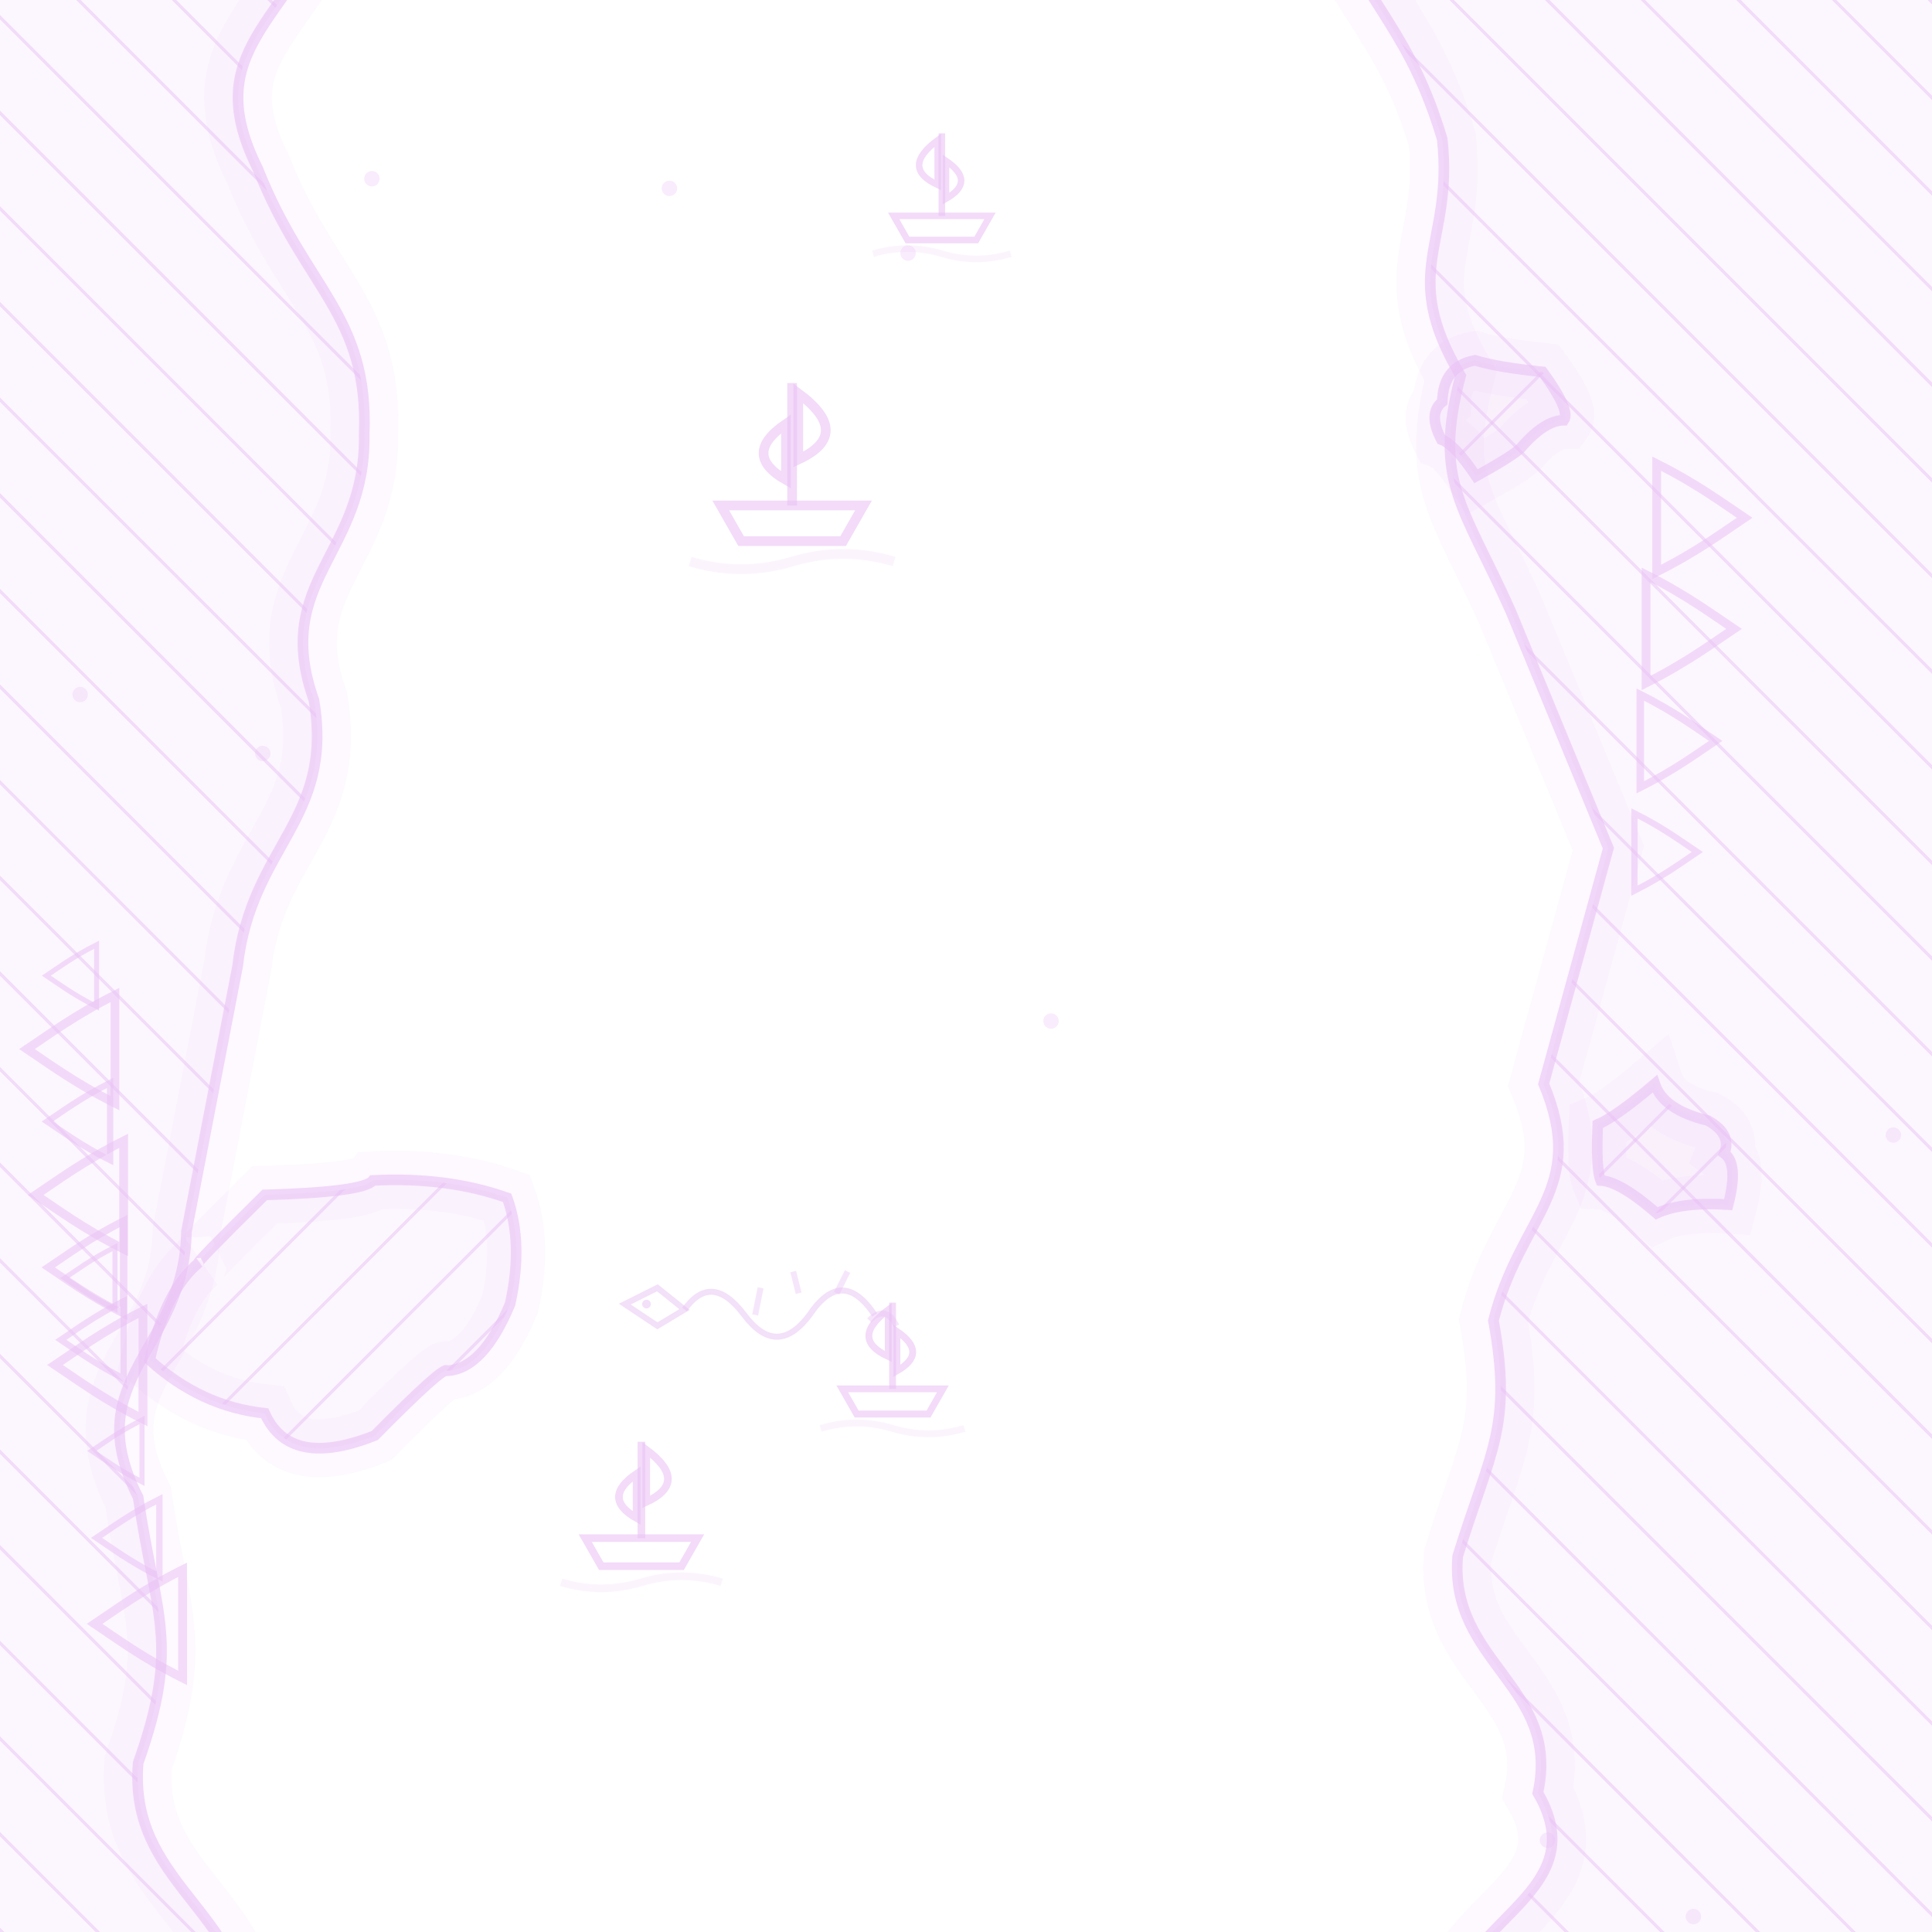
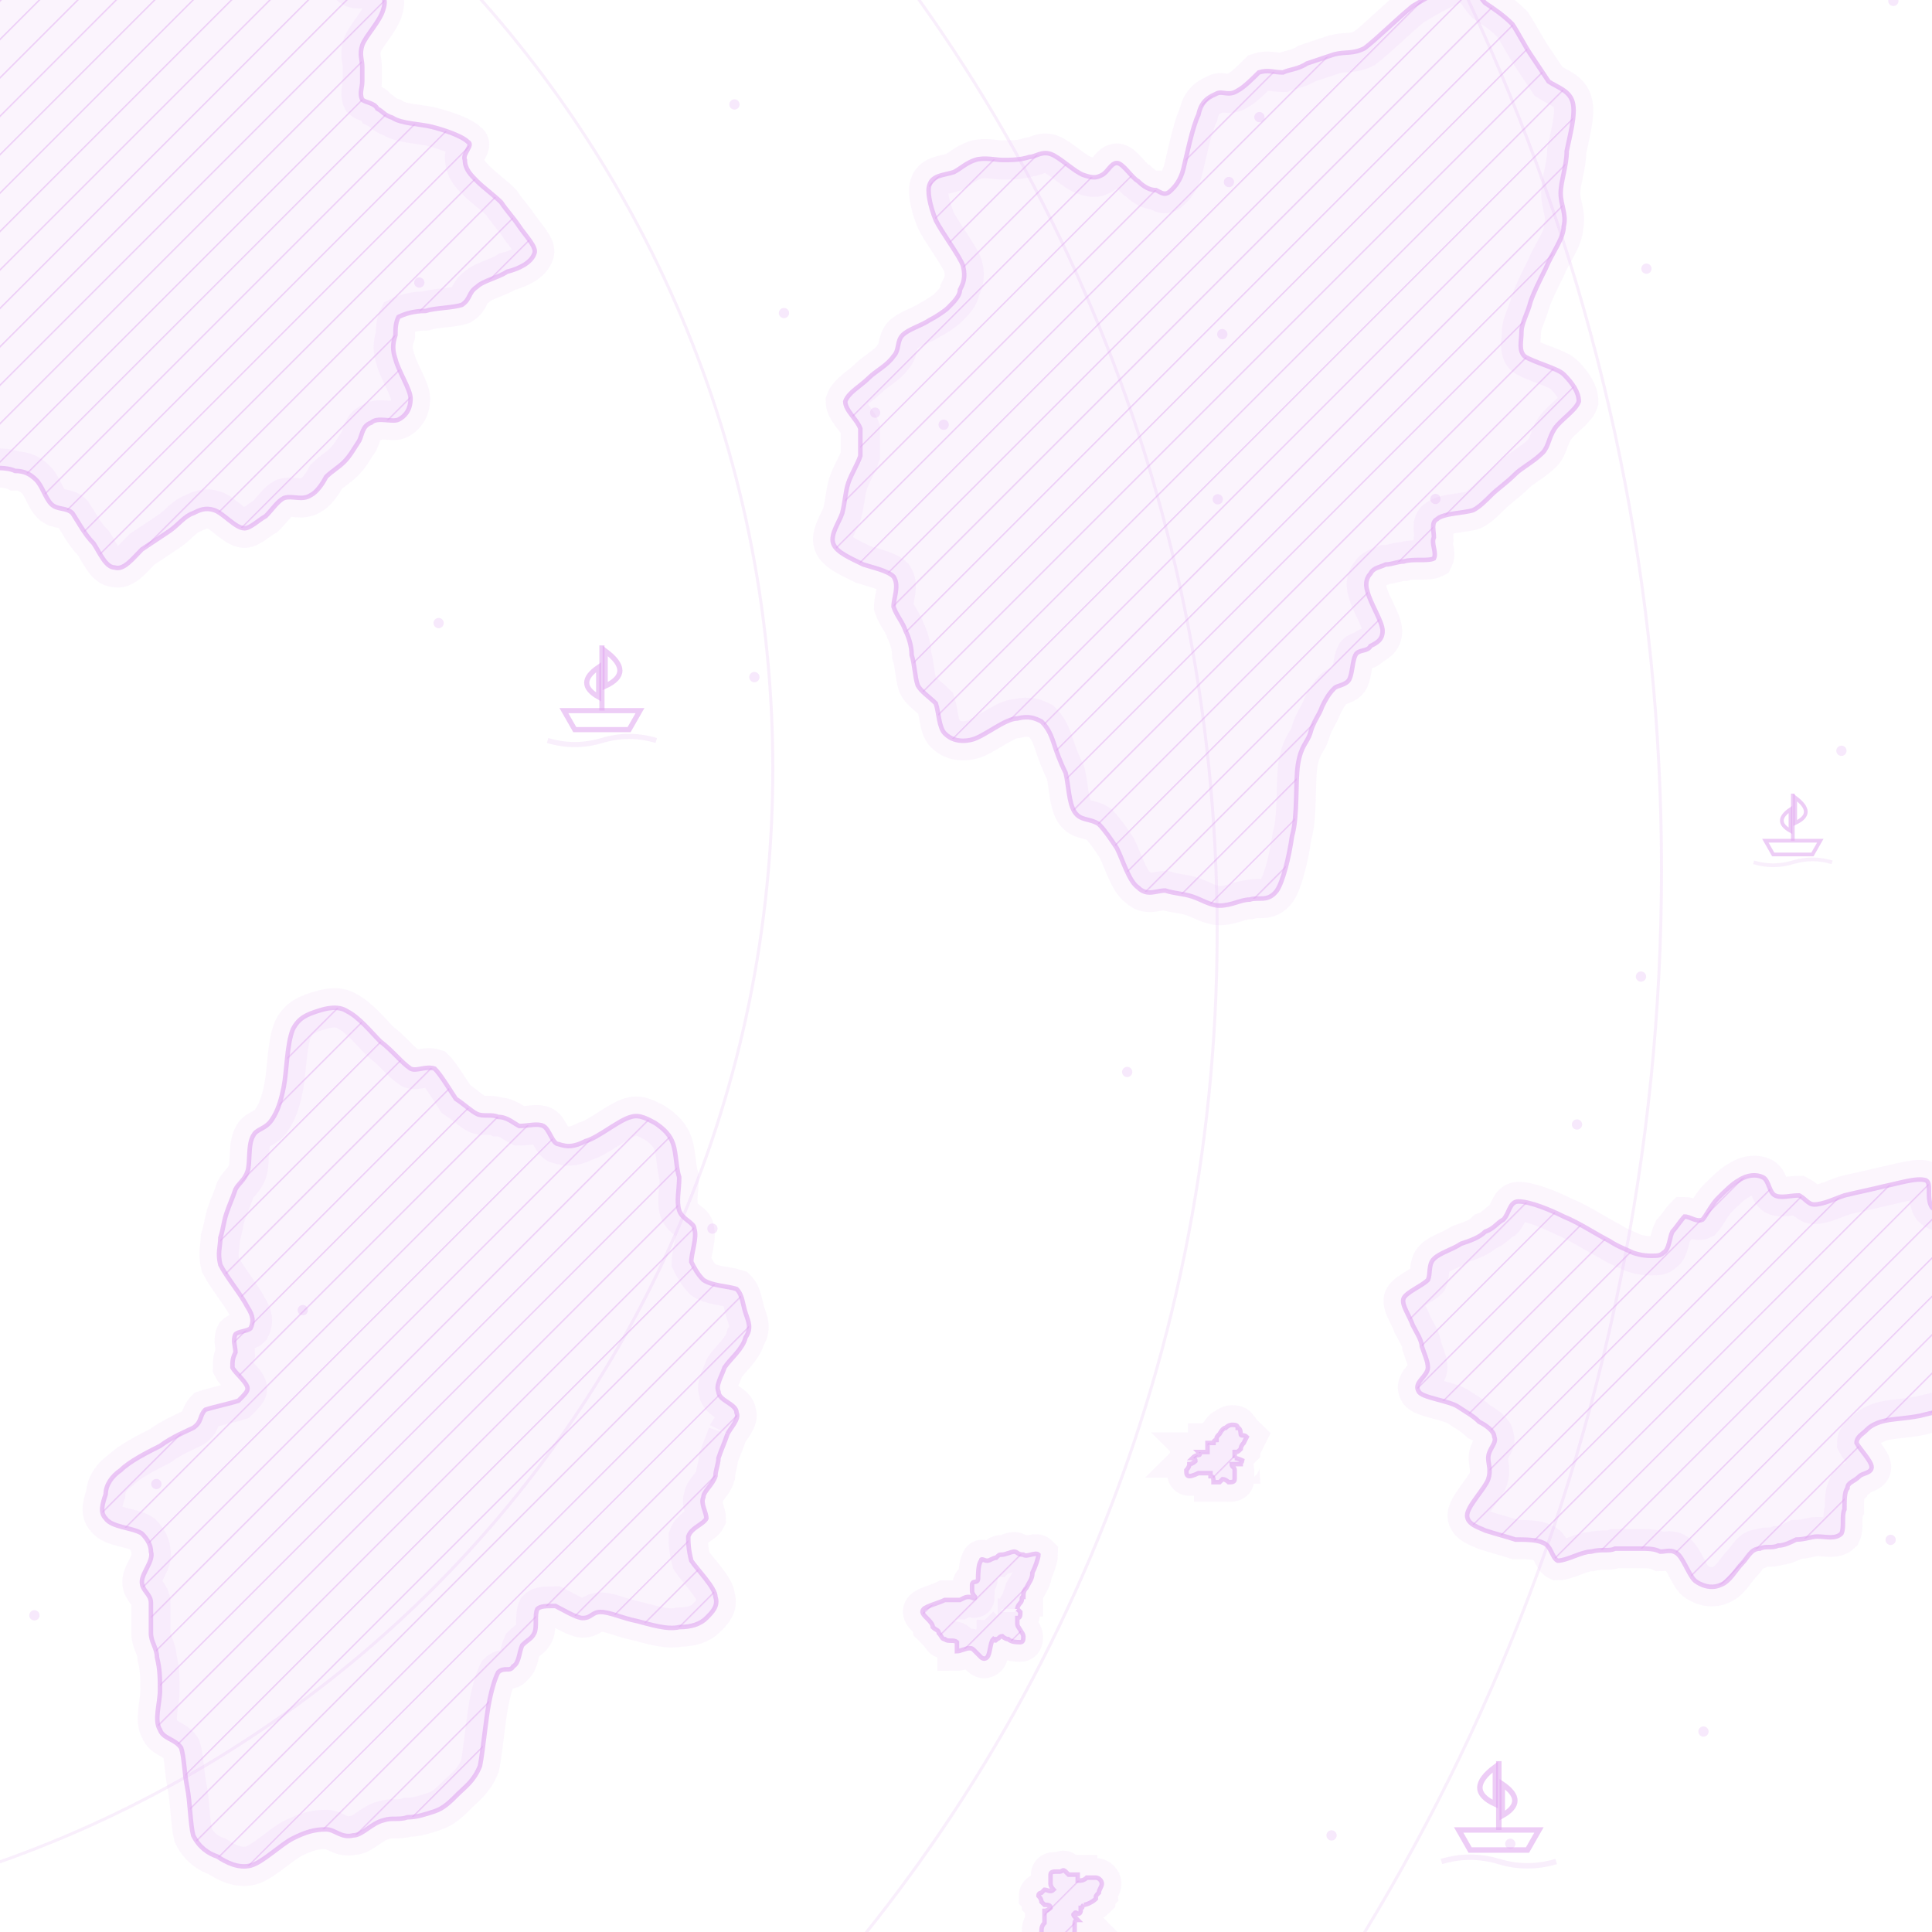
- <svg xmlns="http://www.w3.org/2000/svg" width="200" height="200" viewBox="0 0 200 200">
+ <svg xmlns="http://www.w3.org/2000/svg" width="640" height="640" viewBox="0 0 640 640">
  <defs>
-     <pattern id="h" width="7" height="7" patternUnits="userSpaceOnUse" patternTransform="rotate(45)">
-       <line x1="0" y1="0" x2="0" y2="7" stroke="#CB6CE6" stroke-opacity=".50" stroke-width=".65" />
+     <pattern id="h" width="9" height="9" patternUnits="userSpaceOnUse" patternTransform="rotate(45)">
+       <line x1="0" y1="0" x2="0" y2="9" stroke="#CB6CE6" stroke-opacity=".5" stroke-width=".9" />
    </pattern>
-     <g id="m" fill="none" stroke="#CB6CE6" stroke-opacity=".55" stroke-width="1.3">
-       <path d="M-8 5 C -5 -1 -2 -5 0 -8 C 2 -5 5 -1 8 5 Z" />
-     </g>
    <g id="s" fill="none" stroke="#CB6CE6" stroke-opacity=".58" stroke-width=".95">
      <path d="M-7 4 L7 4 L5 7.5 L-5 7.5 Z" />
      <path d="M0 4 L0 -8" />
      <path d="M0.6 -7 Q6 -3 0.6 -0.5 Z" />
      <path d="M-0.6 -4 Q-5 -1 -0.6 1.5 Z" />
      <path d="M-10 9.5 Q-5 11 0 9.5 Q5 8 10 9.5" stroke-opacity=".18" />
    </g>
-   </defs>
-   <g opacity="0.42">
-     <circle cx="94" cy="26.2" r=".8" fill="#CB6CE6" fill-opacity=".30" />
-     <circle cx="108.8" cy="105.7" r=".8" fill="#CB6CE6" fill-opacity=".30" />
-     <circle cx="160.2" cy="190.5" r=".8" fill="#CB6CE6" fill-opacity=".30" />
-     <circle cx="27.2" cy="78" r=".8" fill="#CB6CE6" fill-opacity=".30" />
-     <circle cx="175.3" cy="198.4" r=".8" fill="#CB6CE6" fill-opacity=".30" />
-     <circle cx="196" cy="117.5" r=".8" fill="#CB6CE6" fill-opacity=".30" />
-     <circle cx="8.3" cy="71.9" r=".8" fill="#CB6CE6" fill-opacity=".30" />
-     <circle cx="38.5" cy="18.5" r=".8" fill="#CB6CE6" fill-opacity=".30" />
-     <circle cx="69.3" cy="19.5" r=".8" fill="#CB6CE6" fill-opacity=".30" />
-     <path d="M-10 -10 L210 -10 L210 50.1 C199 50.9, 196.6 34.4, 185.6 40.8 C174.6 38.4, 172.1 50, 161.1 49.1 C150.1 45.7, 147.7 43.4, 136.7 45.4 C125.7 42.6, 123.2 35.6, 112.2 40.2 L87.8 33.5 L63.3 43.6 C52.3 48.5, 49.9 51.7, 38.9 48.8 C27.9 55.3, 25.4 49.5, 14.4 50.7 C3.4 54, 1 58.1, -10 63.3 Z" transform="rotate(90 100 100)" fill="none" stroke="#CB6CE6" stroke-opacity=".10" stroke-width="7" />
-     <path d="M-10 -10 L210 -10 L210 34.9 C197.6 29.8, 194.9 20.5, 182.5 26.7 C170.1 31.6, 167.4 38.2, 155 37.7 C142.6 37.9, 139.9 28.1, 127.5 32.5 C115.1 34.6, 112.4 26, 100 24.6 L72.5 19.3 C60.1 19.1, 57.4 8, 45 14.3 C32.6 16.1, 29.9 18.7, 17.5 14.3 C5.1 13.3, 2.4 25.1, -10 26.1 Z" transform="rotate(-90 100 100)" fill="none" stroke="#CB6CE6" stroke-opacity=".10" stroke-width="7" />
-     <path d="M161.9 43.5 Q159.9 43.5, 157.4 46.4 Q156.6 47.2, 152.8 49.3 Q150.6 46, 149.2 45.5 Q147.8 42.8, 149.3 41.6 Q149.4 37.9, 152.7 37.3 Q154.9 38, 159.7 38.5 Q162.6 42.5, 161.9 43.5 Z" fill="none" stroke="#CB6CE6" stroke-opacity=".10" stroke-width="6" />
-     <path d="M52.8 135 Q50 141.7, 46.3 141.9 Q46 141.3, 38.8 148.6 Q30 152.1, 27.4 146.3 Q20.8 145.6, 15.5 140.8 Q17.1 133.6, 20.6 130.7 Q19.9 131.1, 27.4 123.7 Q37.7 123.4, 38.6 122.2 Q46.3 121.8, 52.5 124 Q54.2 128.7, 52.8 135 Z" fill="none" stroke="#CB6CE6" stroke-opacity=".10" stroke-width="6" />
-     <path d="M178.5 119.4 Q180 120.5, 178.9 124.7 Q174.1 124.4, 171.5 125.6 Q167.7 122.3, 165.7 122.2 Q165.2 121, 165.4 116.4 Q167.3 115.6, 171.3 112.2 Q172.2 114.9, 176.8 116 Q179.3 117.4, 178.5 119.4 Z" fill="none" stroke="#CB6CE6" stroke-opacity=".10" stroke-width="6" />
-     <path d="M-10 -10 L210 -10 L210 50.1 C199 50.9, 196.6 34.4, 185.6 40.8 C174.6 38.4, 172.1 50, 161.1 49.1 C150.1 45.7, 147.7 43.4, 136.7 45.4 C125.7 42.6, 123.2 35.6, 112.2 40.2 L87.8 33.5 L63.3 43.6 C52.3 48.5, 49.9 51.7, 38.9 48.8 C27.9 55.3, 25.4 49.5, 14.4 50.7 C3.4 54, 1 58.1, -10 63.3 Z" transform="rotate(90 100 100)" fill="#CB6CE6" fill-opacity=".13" />
-     <path d="M-10 -10 L210 -10 L210 34.9 C197.6 29.8, 194.9 20.5, 182.5 26.7 C170.1 31.6, 167.4 38.2, 155 37.7 C142.6 37.9, 139.9 28.1, 127.5 32.5 C115.1 34.6, 112.4 26, 100 24.6 L72.5 19.3 C60.1 19.1, 57.4 8, 45 14.3 C32.6 16.1, 29.9 18.7, 17.5 14.3 C5.1 13.3, 2.4 25.1, -10 26.1 Z" transform="rotate(-90 100 100)" fill="#CB6CE6" fill-opacity=".13" />
-     <path d="M161.9 43.5 Q159.9 43.5, 157.4 46.4 Q156.6 47.2, 152.8 49.3 Q150.6 46, 149.2 45.5 Q147.8 42.8, 149.3 41.6 Q149.4 37.9, 152.7 37.3 Q154.9 38, 159.7 38.5 Q162.6 42.5, 161.9 43.5 Z" fill="#CB6CE6" fill-opacity=".13" />
-     <path d="M52.8 135 Q50 141.7, 46.3 141.9 Q46 141.3, 38.8 148.6 Q30 152.1, 27.4 146.3 Q20.8 145.6, 15.5 140.8 Q17.1 133.6, 20.6 130.7 Q19.9 131.1, 27.4 123.7 Q37.7 123.4, 38.6 122.2 Q46.3 121.8, 52.5 124 Q54.2 128.7, 52.8 135 Z" fill="#CB6CE6" fill-opacity=".13" />
-     <path d="M178.5 119.4 Q180 120.5, 178.9 124.7 Q174.1 124.4, 171.5 125.6 Q167.7 122.3, 165.7 122.2 Q165.2 121, 165.4 116.4 Q167.3 115.6, 171.3 112.2 Q172.2 114.9, 176.8 116 Q179.3 117.4, 178.5 119.4 Z" fill="#CB6CE6" fill-opacity=".13" />
-     <path d="M-10 -10 L210 -10 L210 50.1 C199 50.9, 196.6 34.4, 185.6 40.8 C174.6 38.4, 172.1 50, 161.1 49.1 C150.1 45.7, 147.7 43.4, 136.7 45.4 C125.7 42.6, 123.2 35.6, 112.2 40.2 L87.8 33.5 L63.3 43.6 C52.3 48.5, 49.9 51.7, 38.9 48.8 C27.9 55.3, 25.4 49.5, 14.4 50.7 C3.4 54, 1 58.1, -10 63.3 Z" transform="rotate(90 100 100)" fill="url(#h)" stroke="#CB6CE6" stroke-opacity=".62" stroke-width="1.1" />
-     <path d="M-10 -10 L210 -10 L210 34.9 C197.6 29.8, 194.9 20.5, 182.5 26.7 C170.1 31.6, 167.4 38.2, 155 37.7 C142.6 37.9, 139.9 28.1, 127.5 32.5 C115.1 34.6, 112.4 26, 100 24.6 L72.5 19.3 C60.1 19.1, 57.4 8, 45 14.3 C32.6 16.1, 29.9 18.7, 17.5 14.3 C5.1 13.3, 2.4 25.1, -10 26.1 Z" transform="rotate(-90 100 100)" fill="url(#h)" stroke="#CB6CE6" stroke-opacity=".62" stroke-width="1.1" />
-     <path d="M161.9 43.5 Q159.9 43.5, 157.4 46.4 Q156.6 47.2, 152.8 49.3 Q150.6 46, 149.2 45.5 Q147.8 42.8, 149.3 41.6 Q149.4 37.9, 152.7 37.3 Q154.9 38, 159.7 38.5 Q162.6 42.5, 161.9 43.5 Z" fill="url(#h)" stroke="#CB6CE6" stroke-opacity=".62" stroke-width="1.1" />
-     <path d="M52.8 135 Q50 141.7, 46.3 141.9 Q46 141.3, 38.8 148.6 Q30 152.1, 27.4 146.3 Q20.8 145.6, 15.5 140.8 Q17.1 133.6, 20.6 130.7 Q19.9 131.1, 27.4 123.7 Q37.7 123.4, 38.6 122.2 Q46.3 121.8, 52.5 124 Q54.2 128.7, 52.8 135 Z" fill="url(#h)" stroke="#CB6CE6" stroke-opacity=".62" stroke-width="1.1" />
-     <path d="M178.5 119.4 Q180 120.5, 178.9 124.7 Q174.1 124.4, 171.5 125.6 Q167.7 122.3, 165.7 122.2 Q165.2 121, 165.4 116.4 Q167.3 115.6, 171.3 112.2 Q172.2 114.9, 176.8 116 Q179.3 117.4, 178.5 119.4 Z" fill="url(#h)" stroke="#CB6CE6" stroke-opacity=".62" stroke-width="1.1" />
-     <use href="#m" transform="rotate(90 100 100) translate(53.6 25) scale(0.7)" />
-     <use href="#m" transform="rotate(90 100 100) translate(65.1 26.1) scale(0.7)" />
-     <use href="#m" transform="rotate(90 100 100) translate(76.7 27.2) scale(0.6)" />
-     <use href="#m" transform="rotate(90 100 100) translate(88.2 28.3) scale(0.5)" />
-     <use href="#m" transform="rotate(-90 100 100) translate(61.3 10.3) scale(0.5)" />
-     <use href="#m" transform="rotate(-90 100 100) translate(68.8 9.8) scale(0.6)" />
-     <use href="#m" transform="rotate(-90 100 100) translate(76.3 9.3) scale(0.7)" />
-     <use href="#m" transform="rotate(-90 100 100) translate(83.9 8.9) scale(0.5)" />
-     <use href="#m" transform="rotate(-90 100 100) translate(91.4 8.4) scale(0.7)" />
-     <use href="#m" transform="rotate(-90 100 100) translate(99 8) scale(0.4)" />
-     <use href="#m" transform="rotate(-90 100 100) translate(31.9 15.4) scale(0.7)" />
-     <use href="#m" transform="rotate(-90 100 100) translate(40.8 14) scale(0.5)" />
-     <use href="#m" transform="rotate(-90 100 100) translate(49.8 12.7) scale(0.4)" />
-     <use href="#m" transform="rotate(-90 100 100) translate(58.7 11.3) scale(0.7)" />
-     <use href="#m" transform="rotate(-90 100 100) translate(67.7 9.9) scale(0.4)" />
-     <use href="#s" transform="translate(82 48.1) scale(1.055761 1.055761)" />
-     <use href="#s" transform="translate(66.4 155.9) scale(0.8312597 0.8312597)" />
-     <use href="#s" transform="translate(97.5 19.5) scale(-0.7124052 0.7124052)" />
-     <use href="#s" transform="translate(92.4 140.8) scale(-0.7440726 0.7440726)" />
-     <g transform="translate(79.3 135) scale(-0.5624698 0.5624698)" fill="none" stroke="#CB6CE6" stroke-opacity=".5" stroke-width="1.1">
+     <g id="w" fill="none" stroke="#CB6CE6" stroke-opacity=".5" stroke-width="1.1">
      <path d="M-20 2 Q-14 -7 -8 2 Q-2 10 4 2 Q10 -6 15 1" />
      <path d="M15 1 L20 -3 L26 0 L20 4 Z" />
      <path d="M-13 -2 l-2 -4 M-6 -2 l1 -4 M2 2 l-1 -5" stroke-opacity=".4" />
      <path d="M-24 4 Q-22 0 -19 3" stroke-opacity=".4" />
-       <circle cx="22" cy="0" r=".8" fill="#CB6CE6" fill-opacity=".5" stroke="none" />
    </g>
+     <path id="L0" d="M515 142 C513 145 513 148 511 150 C508 153 504 155 502 157 C499 160 496 162 494 164 C492 166 490 168 488 169 C485 170 478 170 476 172 C474 173 475 176 475 178 C474 180 476 183 475 185 C473 186 468 185 465 186 C463 186 461 187 459 187 C457 188 455 188 454 190 C453 191 452 193 453 196 C454 200 458 206 458 209 C458 212 456 213 454 214 C453 216 450 215 449 217 C448 219 448 223 447 225 C446 227 443 227 442 228 C440 230 439 232 438 234 C437 237 435 239 434 243 C433 246 431 247 430 253 C429 259 430 270 428 277 C427 284 425 292 423 295 C420 299 417 297 414 298 C411 298 408 300 404 300 C401 300 398 298 395 297 C392 296 389 296 386 295 C383 295 380 297 377 294 C374 292 372 285 370 281 C368 278 366 275 364 273 C361 271 358 272 356 269 C354 266 354 260 353 256 C351 252 350 249 349 246 C348 243 347 241 345 239 C343 238 341 237 337 238 C333 238 326 244 322 245 C318 246 315 245 313 243 C311 241 311 236 310 233 C308 231 305 229 304 227 C303 224 303 220 302 217 C302 214 301 211 300 209 C299 206 297 204 296 201 C296 198 298 194 296 191 C294 189 289 188 286 187 C282 185 277 183 276 180 C275 177 278 173 279 170 C280 166 280 163 281 160 C282 157 284 154 285 151 C285 148 285 145 285 142 C284 139 280 136 280 133 C281 130 285 128 288 125 C290 123 294 121 296 118 C298 116 297 113 299 111 C301 109 305 108 308 106 C310 105 313 103 314 102 C316 100 318 98 318 96 C319 94 320 92 319 88 C318 85 312 77 310 73 C308 68 307 63 308 61 C309 58 313 58 316 57 C318 56 320 54 323 53 C326 52 330 53 332 53 C335 53 338 53 341 52 C343 52 345 50 348 51 C351 52 356 57 359 58 C362 59 363 59 365 58 C367 57 368 54 370 54 C372 54 375 59 377 60 C379 62 381 63 383 63 C385 64 386 65 388 63 C389 62 391 60 392 56 C393 52 395 42 397 38 C398 33 401 32 403 31 C405 30 407 32 410 30 C412 29 415 26 417 24 C420 23 422 24 425 24 C427 23 430 23 433 21 C436 20 439 19 442 18 C446 17 448 18 452 16 C456 13 463 6 468 2 C473 -1 480 -5 484 -6 C488 -6 490 -1 492 1 C495 3 498 5 501 8 C503 11 505 15 507 18 C509 21 511 24 513 27 C516 29 520 30 521 34 C522 38 520 45 519 50 C519 55 517 60 517 64 C517 68 519 71 518 75 C518 79 514 84 512 89 C510 93 508 97 507 100 C506 104 504 107 504 110 C504 113 503 116 505 118 C508 120 516 122 518 124 C521 127 523 130 523 133 C522 136 517 139 515 142" />
+     <path id="L1" d="M673 453 C673 456 675 459 671 461 C667 463 656 465 650 466 C644 467 640 468 636 469 C631 470 626 470 623 471 C620 472 619 473 618 474 C617 475 615 476 615 478 C616 480 620 484 620 486 C620 488 617 488 616 489 C614 491 612 491 612 493 C611 494 611 497 611 500 C610 502 611 506 610 508 C608 510 605 509 602 509 C600 509 598 510 595 510 C593 511 591 512 589 512 C587 513 585 512 583 513 C580 513 579 516 577 518 C575 520 573 524 570 525 C568 526 565 526 562 524 C560 523 558 517 556 515 C554 513 552 514 550 514 C548 513 546 513 543 513 C541 513 538 513 535 513 C533 514 531 513 527 514 C524 514 519 517 516 517 C514 516 514 512 511 511 C509 510 505 510 502 510 C499 509 495 508 492 507 C490 506 486 505 486 502 C486 499 492 493 493 490 C494 487 493 485 493 483 C493 480 496 478 495 476 C495 474 492 472 490 471 C488 469 486 468 483 466 C480 464 471 463 470 461 C468 458 473 456 473 453 C473 451 472 449 471 446 C471 444 469 441 468 439 C467 436 464 432 465 430 C466 428 471 426 473 424 C474 422 473 419 475 417 C477 415 481 414 484 412 C487 411 490 410 492 408 C495 407 496 405 498 404 C500 402 500 398 503 398 C507 398 514 401 518 403 C523 405 529 409 533 411 C536 413 539 414 541 415 C544 416 546 416 547 416 C549 416 550 416 551 415 C553 414 553 410 554 408 C555 407 557 404 558 403 C560 403 562 405 564 404 C565 403 567 399 569 397 C571 395 574 392 576 391 C579 389 582 389 584 390 C586 391 586 395 588 396 C590 397 593 396 596 396 C598 397 599 399 601 399 C604 399 608 397 611 396 C615 395 620 394 624 393 C629 392 635 390 638 391 C640 392 638 397 640 400 C642 402 646 402 649 403 C651 405 654 407 657 408 C660 410 664 411 666 413 C668 415 667 419 669 421 C670 424 676 425 677 428 C678 430 674 434 674 437 C673 440 674 443 674 445 C673 448 673 451 673 453" />
+     <path id="L2" d="M241 475 C240 478 239 480 238 483 C238 485 237 487 237 489 C236 492 233 494 233 496 C232 498 234 501 234 503 C233 505 229 506 228 509 C228 511 228 513 229 517 C231 520 237 526 237 529 C238 532 236 534 234 536 C232 538 229 539 225 539 C221 540 215 538 211 537 C206 536 202 534 199 534 C196 534 196 536 193 536 C191 536 186 533 184 532 C181 532 179 532 178 533 C177 535 178 539 177 541 C176 543 175 543 173 545 C172 547 172 551 170 552 C169 554 167 552 165 554 C164 556 163 559 162 564 C161 569 160 580 159 585 C157 590 154 592 152 594 C149 597 147 599 144 600 C141 601 138 602 135 602 C132 603 130 602 127 603 C123 604 120 608 117 608 C113 609 111 606 108 606 C104 606 101 607 97 609 C93 611 87 617 83 618 C79 619 75 617 72 615 C69 614 66 612 64 608 C63 604 63 597 62 592 C61 587 61 582 60 579 C58 576 54 576 53 573 C51 570 53 564 53 560 C53 556 53 553 52 549 C52 546 50 544 50 541 C50 538 50 534 50 531 C50 528 47 527 47 524 C47 521 51 517 50 514 C50 512 49 510 47 508 C44 506 37 506 35 503 C33 501 34 498 35 495 C35 492 37 489 40 487 C43 484 49 481 53 479 C57 476 62 474 64 473 C67 471 66 469 68 467 C71 466 76 465 79 464 C81 462 82 461 82 460 C82 458 78 455 77 453 C77 451 77 450 78 448 C78 446 77 444 78 442 C79 441 82 441 83 440 C84 438 84 436 82 433 C80 429 75 423 73 419 C72 415 73 413 73 410 C74 407 74 405 75 402 C76 399 77 397 78 394 C79 392 81 391 82 388 C83 385 82 379 84 376 C85 374 88 374 90 371 C92 368 93 365 94 360 C95 355 95 346 97 341 C99 337 102 336 105 335 C108 334 112 333 115 335 C119 337 123 342 126 345 C130 348 133 352 136 354 C138 355 141 353 144 354 C146 356 149 361 151 364 C154 366 156 368 158 369 C160 370 163 369 165 370 C168 370 170 372 172 373 C175 373 178 372 180 373 C182 374 183 379 185 379 C188 380 190 380 194 378 C198 377 205 371 209 370 C212 369 215 371 217 372 C220 374 222 376 223 379 C224 382 224 387 225 390 C225 394 224 398 225 401 C226 404 230 405 230 407 C231 410 229 415 229 418 C230 420 231 422 233 424 C236 426 241 426 244 427 C246 429 246 432 247 435 C248 438 249 440 247 443 C246 447 242 450 240 453 C239 456 237 459 238 461 C238 464 244 465 244 468 C245 470 242 473 241 475" />
+     <path id="L3" d="M158 60 C160 62 164 65 166 67 C168 70 170 72 172 75 C174 78 178 82 177 84 C176 87 172 89 168 90 C165 92 160 93 158 95 C155 97 156 99 153 101 C150 102 144 102 141 103 C137 103 134 104 132 105 C131 107 131 109 131 111 C130 114 130 116 131 119 C132 123 136 129 136 132 C136 136 134 138 132 139 C130 140 125 138 123 140 C120 141 120 144 119 146 C117 149 116 151 114 153 C112 155 110 156 108 158 C107 160 105 163 103 164 C100 166 97 164 94 165 C92 166 90 169 88 171 C86 172 83 175 81 175 C78 175 74 170 71 169 C68 168 66 169 64 170 C61 171 59 174 56 176 C53 178 50 180 47 182 C44 185 41 189 38 188 C35 188 33 183 31 180 C28 177 26 173 24 170 C22 168 19 169 17 167 C15 165 14 161 12 159 C10 157 8 156 5 156 C3 155 0 155 -3 155 C-6 155 -9 154 -13 155 C-17 156 -23 161 -27 161 C-31 161 -33 159 -35 157 C-37 154 -36 149 -38 147 C-40 145 -44 144 -46 143 C-49 141 -51 139 -53 137 C-55 135 -58 133 -59 130 C-60 127 -61 124 -60 121 C-58 117 -52 111 -50 107 C-47 103 -47 100 -45 97 C-43 94 -41 91 -37 87 C-33 84 -26 80 -23 78 C-19 75 -18 73 -17 71 C-16 70 -15 68 -16 67 C-17 65 -19 64 -21 62 C-23 61 -27 59 -27 57 C-26 56 -20 54 -18 53 C-16 51 -13 50 -12 49 C-11 48 -14 46 -14 44 C-14 43 -12 42 -12 40 C-13 38 -15 36 -15 34 C-16 32 -17 30 -17 28 C-18 25 -18 23 -20 20 C-22 17 -28 11 -29 8 C-30 5 -29 3 -28 1 C-27 -1 -24 -2 -24 -5 C-24 -8 -26 -13 -27 -17 C-27 -21 -27 -24 -28 -29 C-28 -33 -29 -39 -29 -43 C-28 -47 -26 -50 -23 -51 C-20 -52 -15 -49 -11 -49 C-8 -49 -6 -52 -3 -52 C0 -53 3 -54 6 -53 C9 -53 13 -51 16 -51 C19 -51 20 -54 23 -56 C25 -57 28 -59 30 -62 C33 -65 35 -70 37 -74 C40 -78 43 -84 46 -85 C49 -86 53 -81 56 -80 C60 -79 63 -78 66 -78 C69 -78 73 -80 76 -80 C79 -79 82 -78 86 -77 C89 -76 92 -77 95 -75 C98 -72 100 -67 101 -64 C103 -60 104 -54 106 -51 C107 -48 110 -48 111 -44 C112 -40 111 -34 111 -29 C111 -24 109 -18 110 -15 C110 -11 112 -10 113 -9 C114 -7 115 -5 117 -4 C119 -3 124 -5 125 -3 C127 -2 128 0 127 3 C126 7 121 12 120 15 C119 18 120 20 120 22 C120 23 120 25 120 27 C120 29 119 31 120 33 C121 34 124 34 125 36 C127 37 127 38 130 39 C133 41 139 41 143 42 C147 43 153 45 155 47 C157 48 153 51 154 53 C154 56 156 58 158 60" />
+     <path id="L4" d="M337 533 C337 533 338 534 338 534 C338 535 338 536 337 536 C337 537 337 537 337 538 C337 539 339 541 339 542 C339 543 339 544 338 544 C337 544 335 544 334 543 C333 543 332 542 332 542 C331 542 331 543 330 543 C330 544 329 543 329 543 C328 544 328 548 327 549 C326 550 325 549 325 549 C324 548 323 547 323 547 C322 546 322 546 321 546 C320 546 318 547 317 547 C317 547 317 544 317 544 C316 543 314 544 313 543 C312 543 312 542 311 541 C311 540 310 540 309 539 C309 538 308 537 307 536 C306 535 305 534 306 533 C307 532 311 531 313 530 C315 530 317 530 318 530 C320 529 320 529 321 529 C322 529 323 530 323 529 C323 529 322 528 322 527 C322 526 322 525 322 525 C322 524 323 524 323 524 C323 524 324 524 324 523 C324 522 324 518 325 517 C325 516 326 517 327 517 C328 517 329 516 330 516 C331 515 331 515 332 515 C333 515 335 514 336 514 C337 514 337 515 339 515 C340 516 343 514 344 515 C344 516 343 519 342 521 C342 523 341 524 340 526 C339 527 339 528 339 529 C338 529 339 530 338 531 C338 531 337 532 337 533" />
+     <path id="L5" d="M409 483 C410 483 412 484 412 484 C412 484 411 484 411 485 C410 485 409 485 409 485 C409 485 408 485 408 485 C408 486 409 486 409 487 C409 487 409 487 409 488 C409 489 409 490 409 490 C409 491 408 491 407 491 C407 491 406 490 405 490 C405 490 404 491 404 491 C403 491 403 491 402 491 C402 490 402 489 401 489 C401 489 401 488 401 488 C400 488 399 488 399 488 C398 488 398 488 397 488 C397 488 395 489 394 489 C393 489 393 488 393 487 C393 487 394 486 394 485 C395 485 396 484 396 484 C396 483 395 483 395 483 C396 482 397 482 397 482 C398 482 397 481 397 481 C398 481 398 481 399 481 C399 481 400 481 400 481 C400 480 400 480 400 480 C400 479 400 478 400 478 C400 478 401 478 401 478 C402 478 402 478 402 478 C402 478 402 477 403 477 C403 476 403 476 404 475 C404 475 405 473 406 473 C407 472 408 472 408 472 C409 472 410 472 410 473 C411 473 411 475 411 475 C411 476 412 475 413 476 C413 476 412 478 412 478 C411 479 411 480 411 480 C410 481 410 481 409 481 C409 482 409 482 409 482 C409 482 409 483 409 483" />
+     <path id="L6" d="M359 631 C358 632 359 632 358 632 C358 632 358 633 358 633 C358 633 358 634 357 634 C357 634 356 633 356 634 C355 634 356 635 357 636 C357 636 356 636 356 637 C356 638 356 638 356 639 C356 640 356 641 355 641 C355 641 354 641 354 641 C353 642 353 641 353 642 C352 643 351 645 351 646 C350 647 349 648 348 647 C347 647 347 646 346 645 C346 645 345 644 345 644 C345 643 345 641 345 640 C345 639 345 638 346 637 C346 636 346 636 346 635 C346 634 346 634 346 633 C347 633 348 632 348 632 C348 631 347 631 346 631 C346 631 345 630 345 630 C345 629 344 628 344 628 C344 627 345 627 345 627 C346 626 346 626 346 626 C347 626 348 627 349 626 C349 626 348 625 348 624 C348 623 348 622 348 621 C348 620 349 620 350 620 C350 620 351 620 351 620 C352 620 352 619 353 620 C353 620 353 620 354 621 C354 621 355 621 355 621 C356 621 357 621 357 621 C357 621 357 623 357 623 C358 623 359 623 360 622 C361 622 362 622 363 622 C364 622 365 623 365 624 C365 625 364 626 364 627 C363 628 363 628 363 629 C362 630 360 631 359 631" />
+   </defs>
+   <g opacity="0.58">
+     <circle cx="-128" cy="254.6" r="384" fill="none" stroke="#CB6CE6" stroke-opacity=".18" stroke-width="1" />
+     <circle cx="-128" cy="308.5" r="531.2" fill="none" stroke="#CB6CE6" stroke-opacity=".18" stroke-width="1" />
+     <circle cx="-128" cy="288.1" r="678.4" fill="none" stroke="#CB6CE6" stroke-opacity=".18" stroke-width="1" />
+     <circle cx="249.9" cy="224.3" r="1.7" fill="#CB6CE6" fill-opacity=".26" />
+     <circle cx="145.3" cy="206.4" r="1.7" fill="#CB6CE6" fill-opacity=".26" />
+     <circle cx="51.8" cy="491.6" r="1.7" fill="#CB6CE6" fill-opacity=".26" />
+     <circle cx="441.1" cy="608" r="1.7" fill="#CB6CE6" fill-opacity=".26" />
+     <circle cx="407.1" cy="60.3" r="1.7" fill="#CB6CE6" fill-opacity=".26" />
+     <circle cx="545.4" cy="89" r="1.7" fill="#CB6CE6" fill-opacity=".26" />
+     <circle cx="289.9" cy="136.7" r="1.7" fill="#CB6CE6" fill-opacity=".26" />
+     <circle cx="417.2" cy="38.8" r="1.7" fill="#CB6CE6" fill-opacity=".26" />
+     <circle cx="236" cy="407" r="1.7" fill="#CB6CE6" fill-opacity=".26" />
+     <circle cx="11.4" cy="535.1" r="1.7" fill="#CB6CE6" fill-opacity=".26" />
+     <circle cx="243.3" cy="34.6" r="1.7" fill="#CB6CE6" fill-opacity=".26" />
+     <circle cx="543.6" cy="323.5" r="1.7" fill="#CB6CE6" fill-opacity=".26" />
+     <circle cx="610" cy="248.7" r="1.7" fill="#CB6CE6" fill-opacity=".26" />
+     <circle cx="564.3" cy="573.6" r="1.7" fill="#CB6CE6" fill-opacity=".26" />
+     <circle cx="475.5" cy="165.3" r="1.7" fill="#CB6CE6" fill-opacity=".26" />
+     <circle cx="259.7" cy="103.7" r="1.7" fill="#CB6CE6" fill-opacity=".26" />
+     <circle cx="626.3" cy="510.1" r="1.7" fill="#CB6CE6" fill-opacity=".26" />
+     <circle cx="522.4" cy="372.5" r="1.7" fill="#CB6CE6" fill-opacity=".26" />
+     <circle cx="373.4" cy="355.1" r="1.7" fill="#CB6CE6" fill-opacity=".26" />
+     <circle cx="312.6" cy="140.7" r="1.7" fill="#CB6CE6" fill-opacity=".26" />
+     <circle cx="404.9" cy="110.7" r="1.7" fill="#CB6CE6" fill-opacity=".26" />
+     <circle cx="138.9" cy="93.6" r="1.7" fill="#CB6CE6" fill-opacity=".26" />
+     <circle cx="403.4" cy="165.4" r="1.7" fill="#CB6CE6" fill-opacity=".26" />
+     <circle cx="500.3" cy="610.8" r="1.7" fill="#CB6CE6" fill-opacity=".26" />
+     <circle cx="627.2" cy="0.3" r="1.7" fill="#CB6CE6" fill-opacity=".26" />
+     <circle cx="100.3" cy="434" r="1.7" fill="#CB6CE6" fill-opacity=".26" />
+     <use href="#L0" fill="none" stroke="#CB6CE6" stroke-opacity=".10" stroke-width="13" />
+     <use href="#L1" fill="none" stroke="#CB6CE6" stroke-opacity=".10" stroke-width="13" />
+     <use href="#L2" fill="none" stroke="#CB6CE6" stroke-opacity=".10" stroke-width="13" />
+     <use href="#L3" fill="none" stroke="#CB6CE6" stroke-opacity=".10" stroke-width="13" />
+     <use href="#L4" fill="none" stroke="#CB6CE6" stroke-opacity=".10" stroke-width="13" />
+     <use href="#L5" fill="none" stroke="#CB6CE6" stroke-opacity=".10" stroke-width="13" />
+     <use href="#L6" fill="none" stroke="#CB6CE6" stroke-opacity=".10" stroke-width="13" />
+     <use href="#L0" fill="#CB6CE6" fill-opacity=".13" />
+     <use href="#L1" fill="#CB6CE6" fill-opacity=".13" />
+     <use href="#L2" fill="#CB6CE6" fill-opacity=".13" />
+     <use href="#L3" fill="#CB6CE6" fill-opacity=".13" />
+     <use href="#L4" fill="#CB6CE6" fill-opacity=".13" />
+     <use href="#L5" fill="#CB6CE6" fill-opacity=".13" />
+     <use href="#L6" fill="#CB6CE6" fill-opacity=".13" />
+     <use href="#L0" fill="url(#h)" stroke="#CB6CE6" stroke-opacity=".62" stroke-width="1.5" />
+     <use href="#L1" fill="url(#h)" stroke="#CB6CE6" stroke-opacity=".62" stroke-width="1.5" />
+     <use href="#L2" fill="url(#h)" stroke="#CB6CE6" stroke-opacity=".62" stroke-width="1.5" />
+     <use href="#L3" fill="url(#h)" stroke="#CB6CE6" stroke-opacity=".62" stroke-width="1.5" />
+     <use href="#L4" fill="url(#h)" stroke="#CB6CE6" stroke-opacity=".62" stroke-width="1.5" />
+     <use href="#L5" fill="url(#h)" stroke="#CB6CE6" stroke-opacity=".62" stroke-width="1.5" />
+     <use href="#L6" fill="url(#h)" stroke="#CB6CE6" stroke-opacity=".62" stroke-width="1.5" />
+     <use href="#s" transform="translate(593.9 273.3) scale(1.3 1.3)" />
+     <use href="#s" transform="translate(199.4 228.2) scale(1.8 1.8)" />
+     <use href="#s" transform="translate(496.5 598.6) scale(-1.9 1.9)" />
  </g>
</svg>
